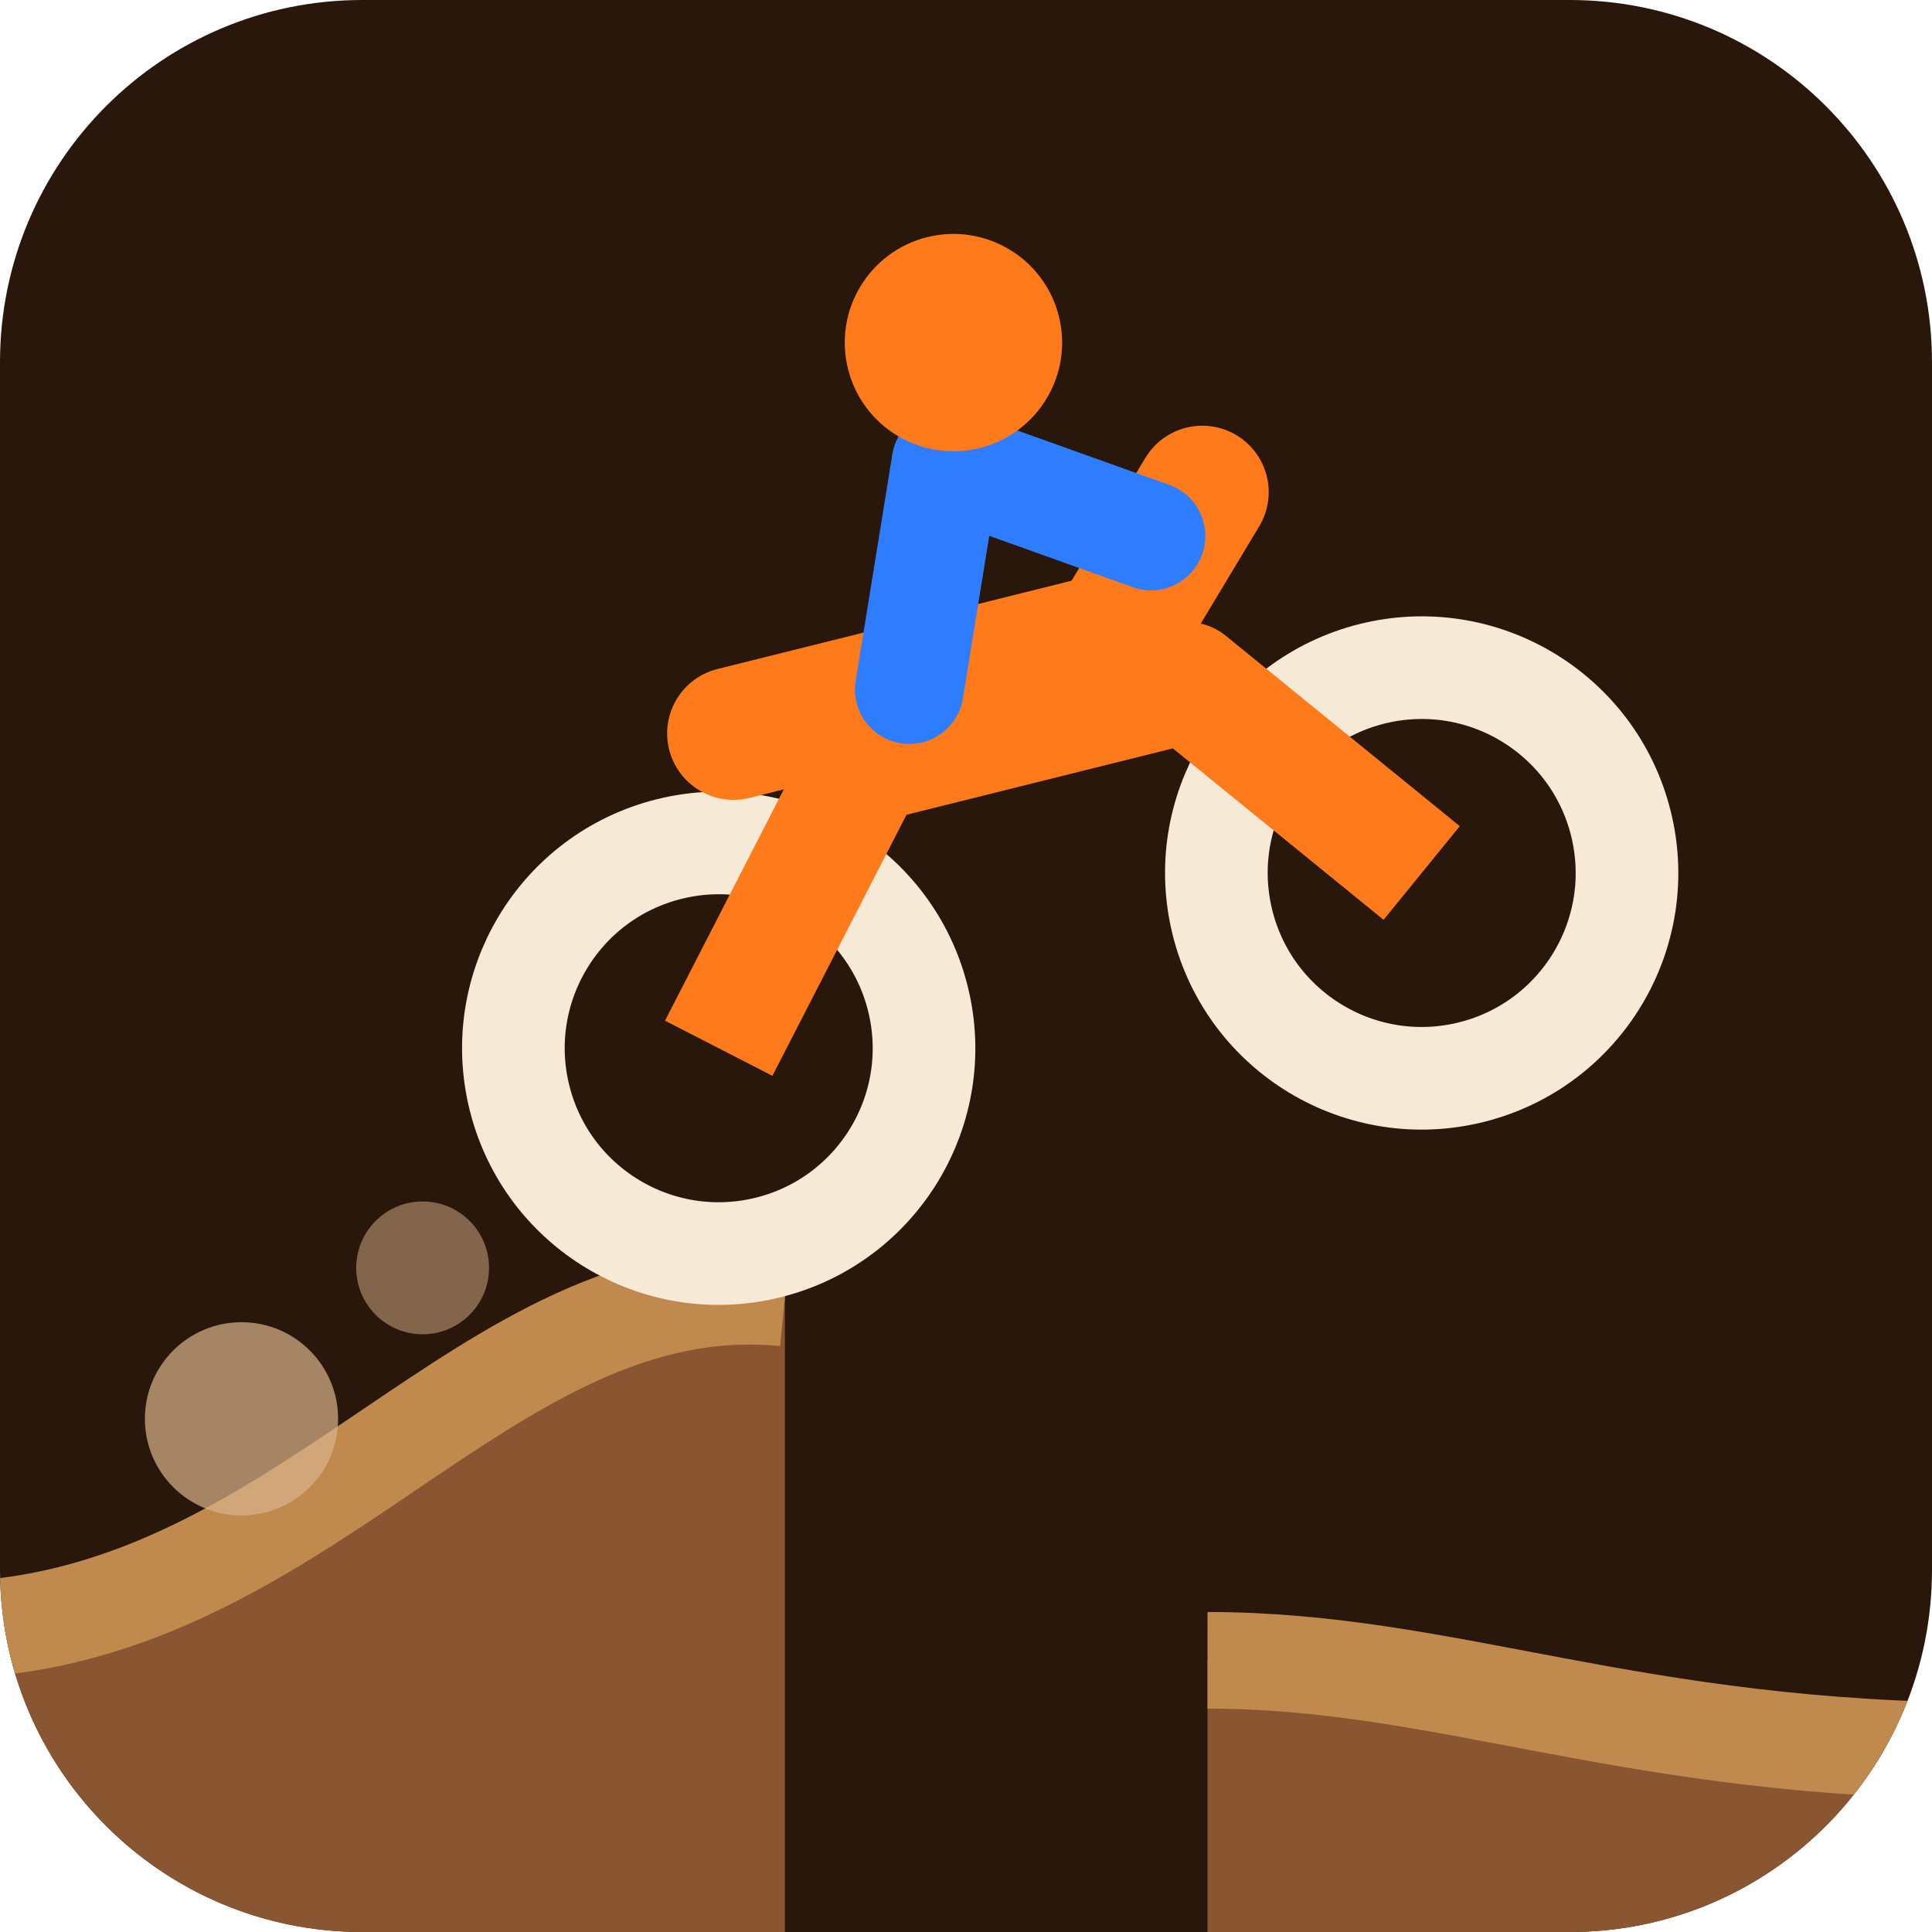
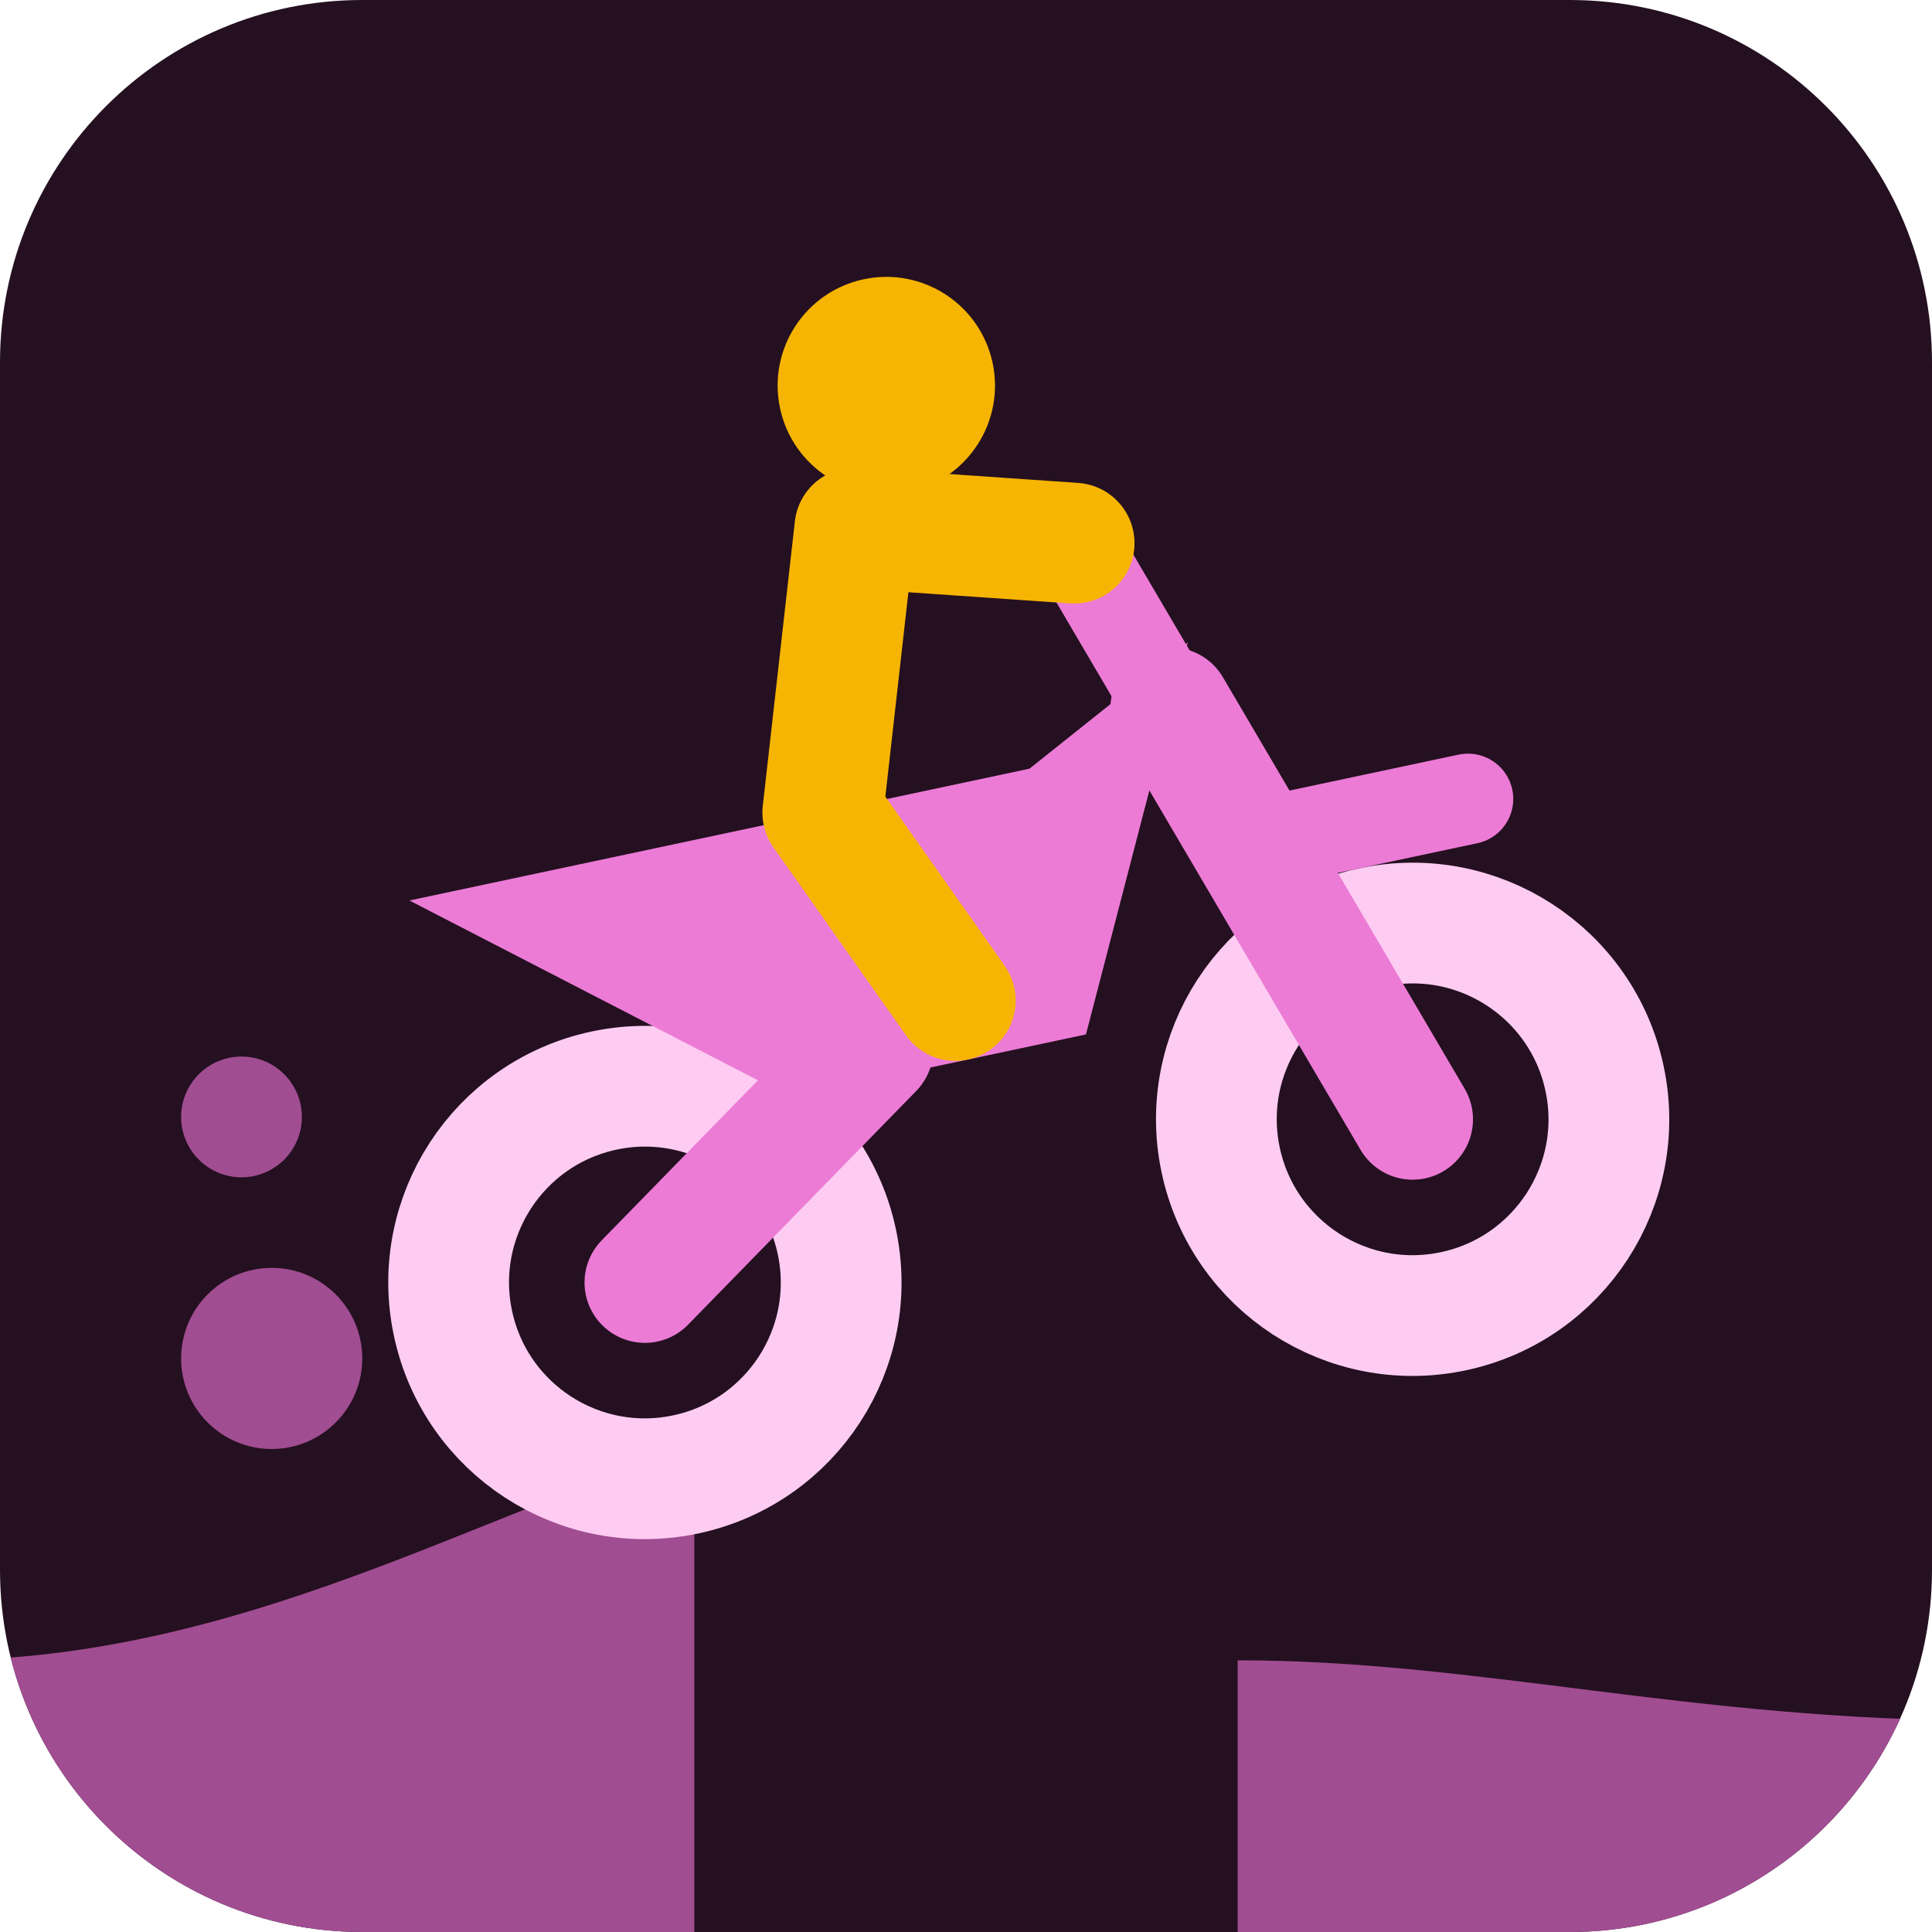
<svg xmlns="http://www.w3.org/2000/svg" viewBox="0 0 32 32">
  <clipPath id="tile">
    <rect width="32" height="32" rx="6" />
  </clipPath>
-   <rect width="32" height="32" rx="6" fill="#2a170b" />
+   <rect width="32" height="32" rx="6" fill="#241020" />
  <g clip-path="url(#tile)">
-     <path d="M-1 27C5 27 8 21 13 21.5V33H-1Z" fill="#8a5631" />
-     <path d="M20 33V27.5C24 27.5 27 29 33 29V33Z" fill="#8a5631" />
-     <path d="M-1 27C5 27 8 21 13 21.5M20 27.5C24 27.5 27 29 33 29" stroke="#c08a4f" stroke-width="1.6" fill="none" />
-     <circle cx="4" cy="23.5" r="1.6" fill="#d9b48a" opacity=".7" />
-     <circle cx="7" cy="21" r="1.1" fill="#d9b48a" opacity=".5" />
+     <path d="M-1 27.5C4 27.5 8 25 11.5 24V33H-1ZM20.5 33V27.5C24.5 27.5 28 28.5 33 28.5V33Z" fill="#a14d92" />
  </g>
-   <g transform="rotate(-14 17 13)">
-     <circle cx="11" cy="16" r="3.4" fill="none" stroke="#f6e9d6" stroke-width="1.7" />
-     <circle cx="23" cy="16" r="3.4" fill="none" stroke="#f6e9d6" stroke-width="1.7" />
-     <path d="M11 16L14.5 12H20L23 16" stroke="#ff7a1a" stroke-width="2" fill="none" stroke-linejoin="round" />
-     <path d="M12.5 11H19L21 9" stroke="#ff7a1a" stroke-width="2.2" fill="none" stroke-linecap="round" />
-     <path d="M15.5 11L17 7.5L20 9.5" stroke="#2f7dff" stroke-width="1.8" fill="none" stroke-linecap="round" stroke-linejoin="round" />
-     <circle cx="17.6" cy="5.6" r="1.8" fill="#ff7a1a" />
+   <circle cx="4.5" cy="22.5" r="1.5" fill="#a14d92" />
+   <circle cx="4" cy="18.5" r="1" fill="#a14d92" />
+   <g transform="rotate(-12 16 15)">
+     <circle cx="9.5" cy="20" r="3.25" fill="none" stroke="#feccf2" stroke-width="2" />
+     <circle cx="22.5" cy="20" r="3.25" fill="none" stroke="#feccf2" stroke-width="2" />
+     <path d="M9.5 20L14 17M22.5 20L20 12.5" stroke="#ec7bd6" stroke-width="2" stroke-linecap="round" />
+     <path d="M7 13H17.5L20.5 11.5L17.5 17.5H12.5Z" fill="#ec7bd6" />
+     <path d="M20 12.5L19 9.5M21 15H24.5" stroke="#ec7bd6" stroke-width="1.5" stroke-linecap="round" />
+     <path d="M14 13L15.5 8.5L19 9.5M14 13L15.5 16.5" stroke="#f7b503" stroke-width="2" fill="none" stroke-linecap="round" stroke-linejoin="round" />
+     <circle cx="16.5" cy="6.3" r="1.8" fill="#f7b503" />
  </g>
</svg>
